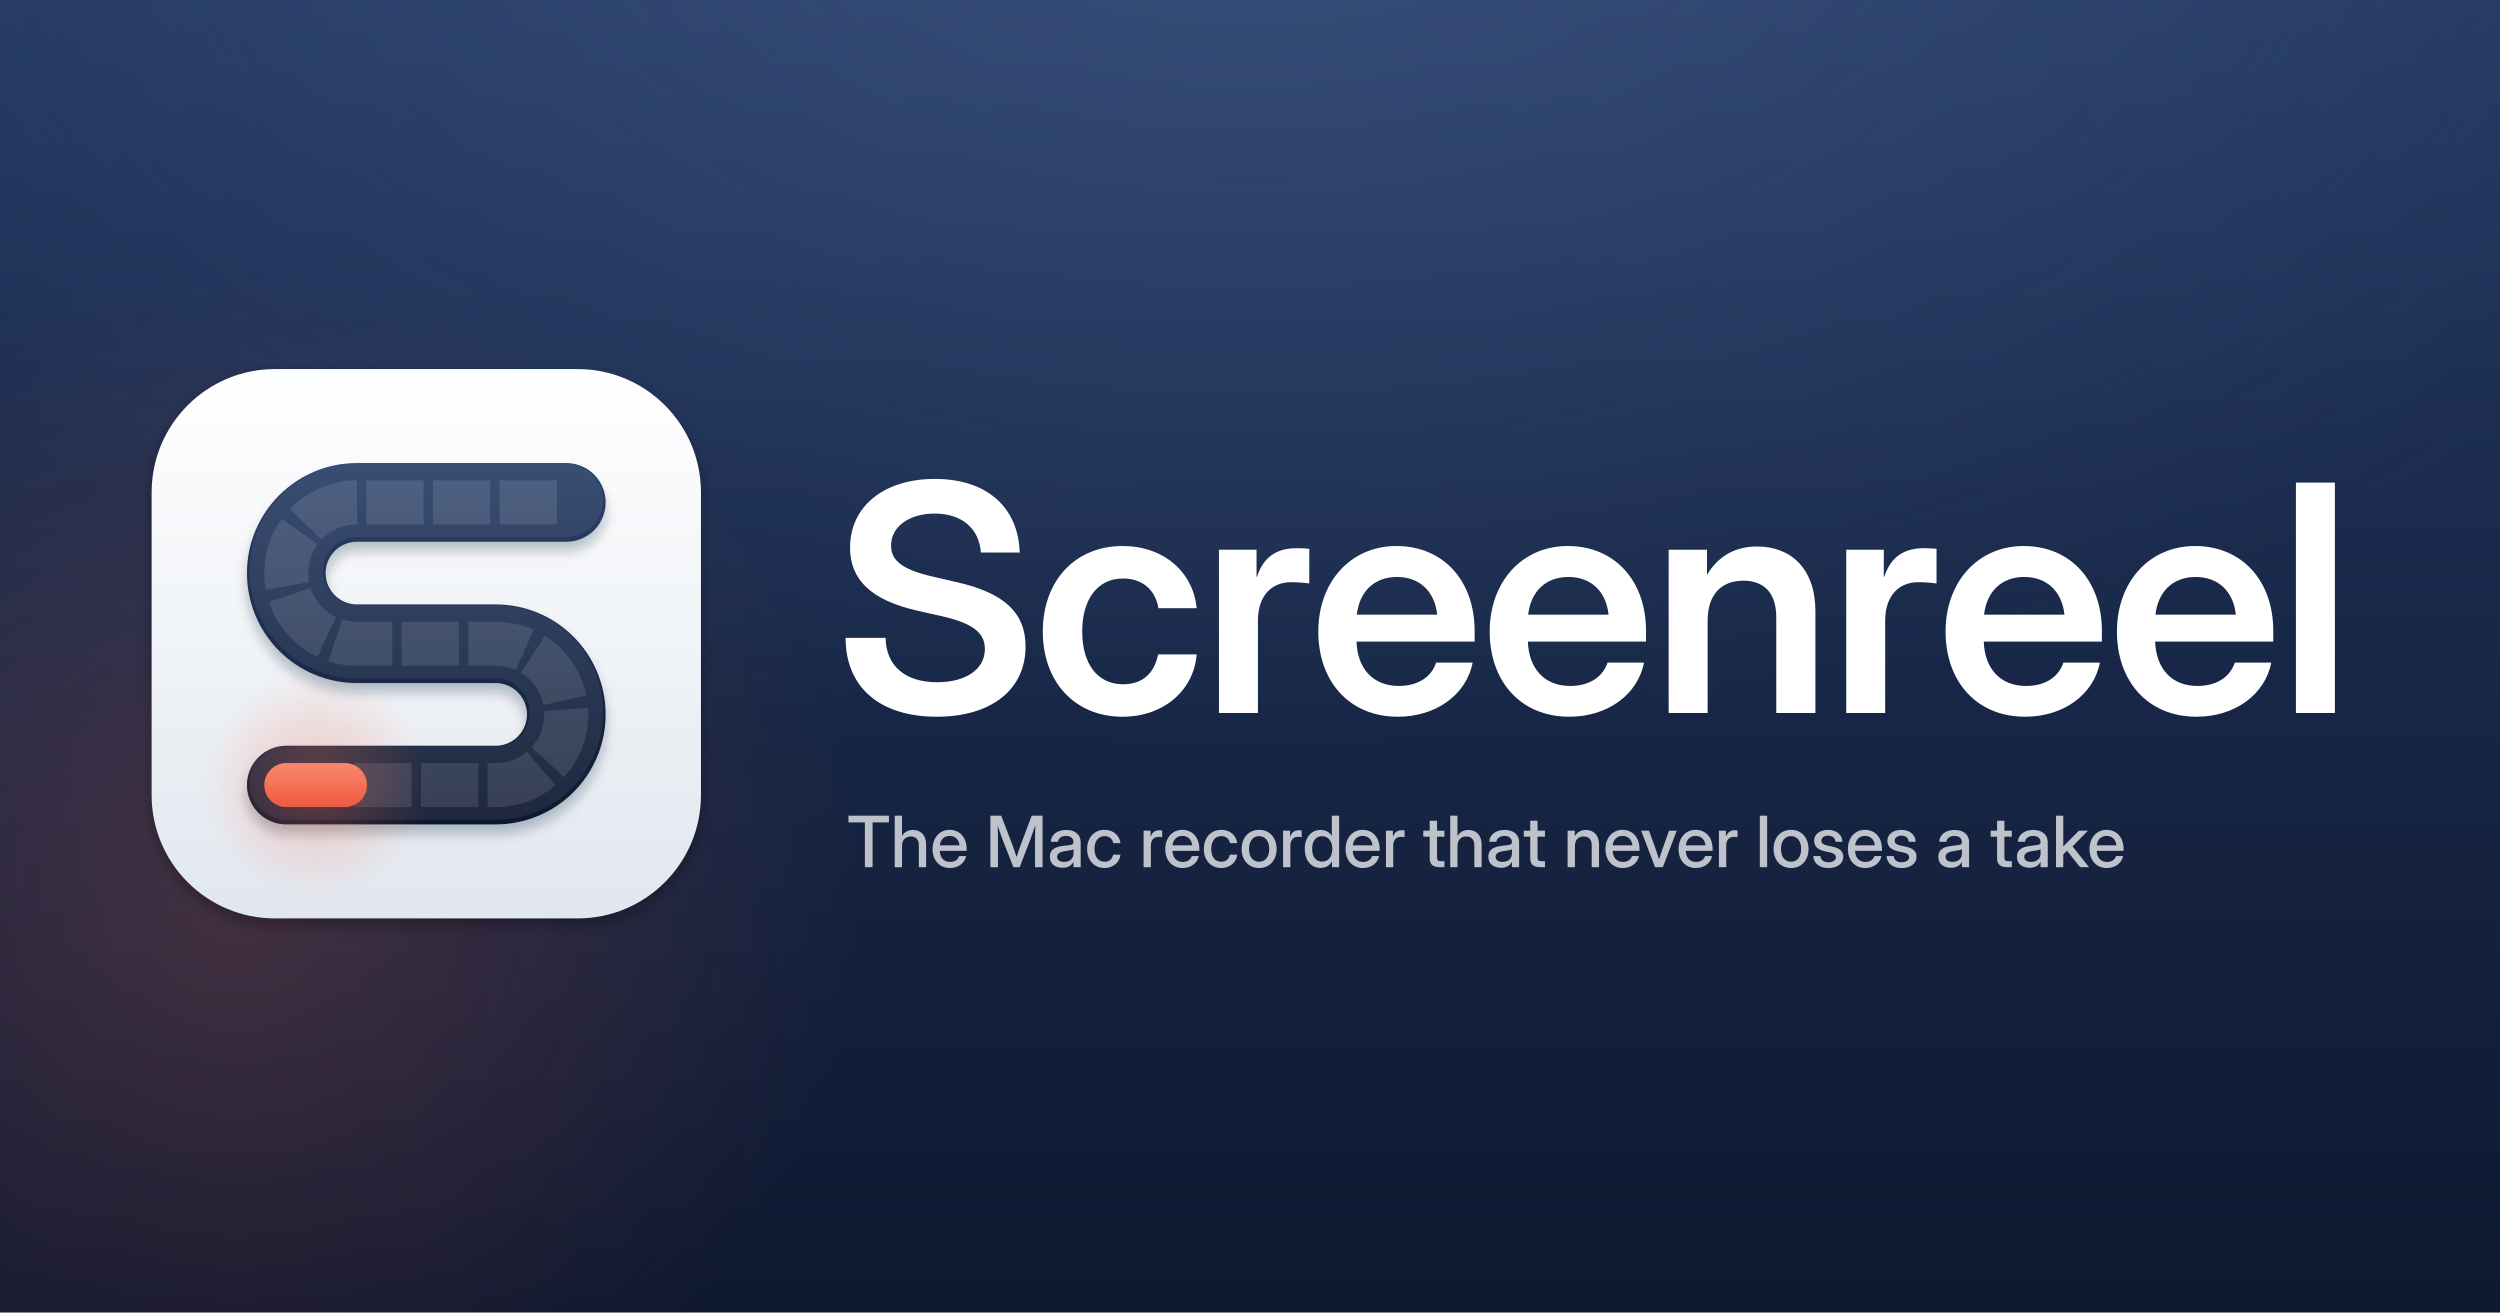
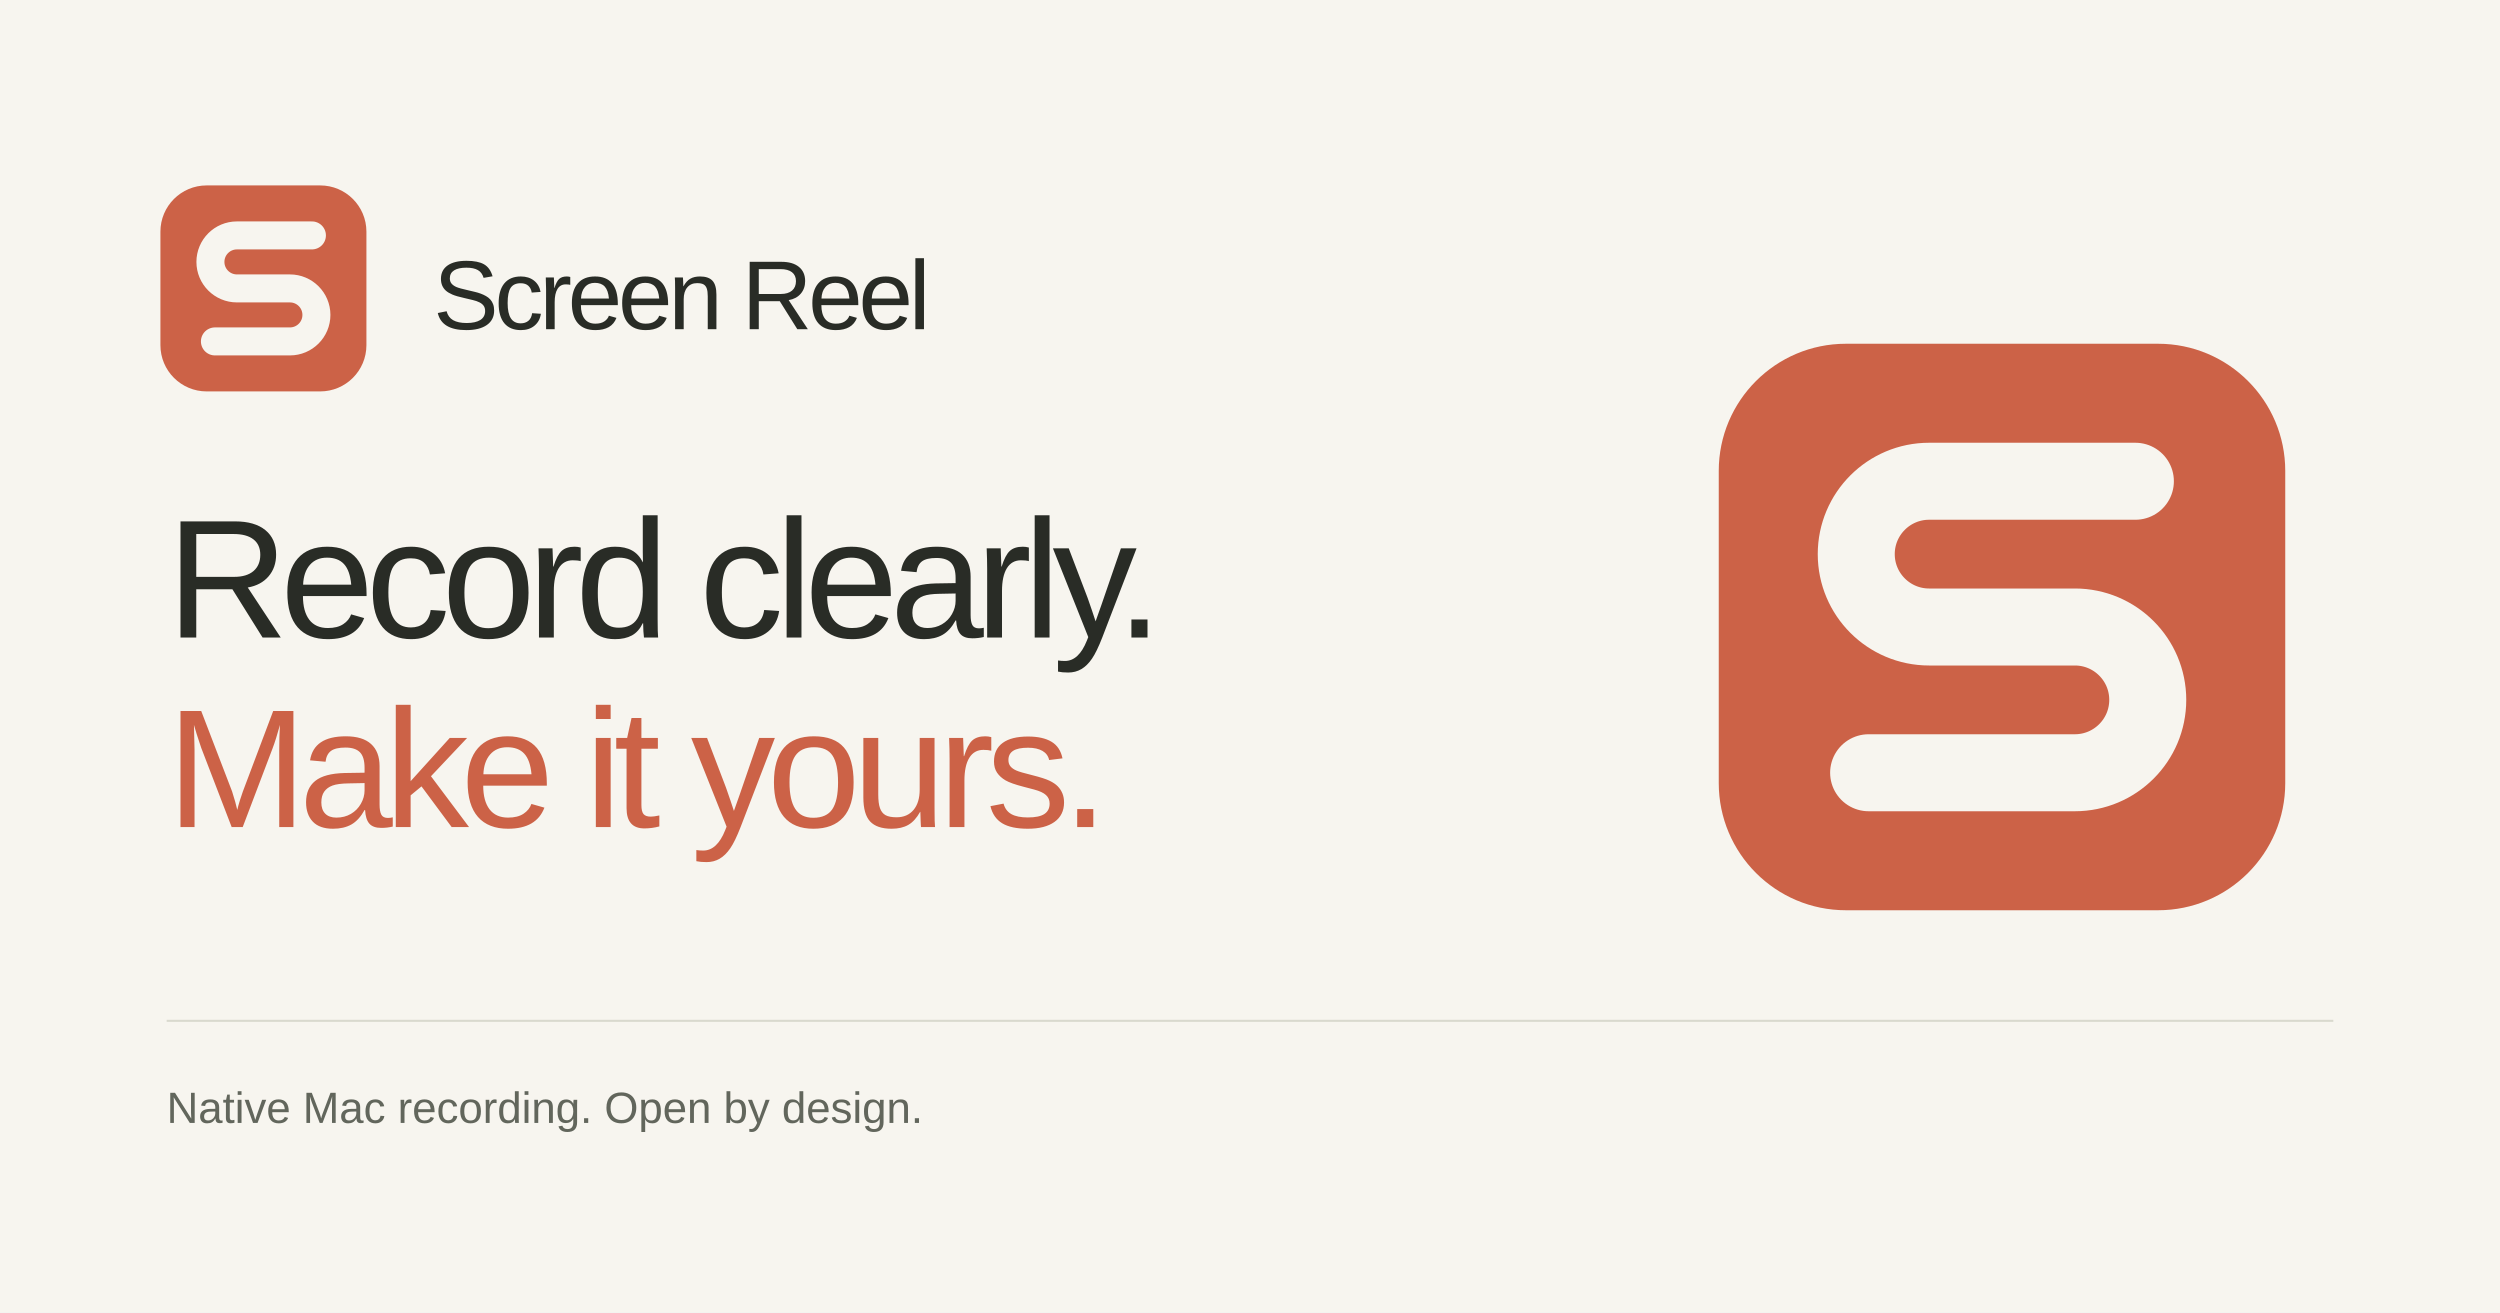
- <svg xmlns="http://www.w3.org/2000/svg" width="1200" height="630" viewBox="0 0 1200 630">
-   <defs>
-     <linearGradient id="ogGround" x1="600" y1="0" x2="600" y2="630" gradientUnits="userSpaceOnUse">
-       <stop stop-color="#223760" />
-       <stop offset="1" stop-color="#0E1830" />
-     </linearGradient>
-     <radialGradient id="ogLight" cx="0" cy="0" r="1" gradientUnits="userSpaceOnUse" gradientTransform="translate(600 -60) scale(780 420)">
-       <stop stop-color="#5F7BAA" stop-opacity="0.35" />
-       <stop offset="1" stop-color="#5F7BAA" stop-opacity="0" />
-     </radialGradient>
-     <radialGradient id="ogCoral" cx="0" cy="0" r="1" gradientUnits="userSpaceOnUse" gradientTransform="translate(113 429) scale(300)">
-       <stop stop-color="#FF6A4A" stop-opacity="0.20" />
-       <stop offset="1" stop-color="#FF6A4A" stop-opacity="0" />
-     </radialGradient>
-   </defs>
-   <rect width="1200" height="630" fill="url(#ogGround)" />
-   <rect width="1200" height="630" fill="url(#ogLight)" />
-   <rect width="1200" height="630" fill="url(#ogCoral)" />
-   <g transform="translate(40.78 145.16) scale(0.32)">
-     <defs>
-       <clipPath id="stage">
-         <rect x="100" y="100" width="824" height="824" rx="185" />
-       </clipPath>
-       <linearGradient id="ground" x1="512" y1="100" x2="512" y2="924" gradientUnits="userSpaceOnUse">
-         <stop stop-color="#FFFFFF" />
-         <stop offset="1" stop-color="#E1E7EF" />
-       </linearGradient>
-       <linearGradient id="ink" x1="512" y1="241" x2="512" y2="783" gradientUnits="userSpaceOnUse">
-         <stop stop-color="#2B416A" />
-         <stop offset="0.55" stop-color="#1B2B4A" />
-         <stop offset="1" stop-color="#0E1830" />
-       </linearGradient>
-       <linearGradient id="coral" x1="512" y1="665" x2="512" y2="783" gradientUnits="userSpaceOnUse">
-         <stop stop-color="#FF9A7E" />
-         <stop offset="1" stop-color="#E8482F" />
-       </linearGradient>
-       <radialGradient id="coralGlow" cx="0" cy="0" r="1" gradientUnits="userSpaceOnUse" gradientTransform="translate(346 724) scale(170)">
-         <stop stop-color="#FF6A4A" stop-opacity="0.30" />
-         <stop offset="1" stop-color="#FF6A4A" stop-opacity="0" />
-       </radialGradient>
-       <filter id="stageShadow" x="-20%" y="-20%" width="140%" height="140%">
-         <feGaussianBlur stdDeviation="11" />
-       </filter>
-       <filter id="stripShadow" x="-30%" y="-30%" width="160%" height="160%">
-         <feGaussianBlur stdDeviation="9" />
-       </filter>
-     </defs>
-     <rect x="100" y="110" width="824" height="824" rx="185" fill="#000000" fill-opacity="0.30" filter="url(#stageShadow)" />
-     <g clip-path="url(#stage)">
-       <rect x="100" y="100" width="824" height="824" fill="url(#ground)" />
-       <g filter="url(#stripShadow)" transform="translate(0 14)">
-         <path d="M722 300H408A106 106 0 0 0 302 406A106 106 0 0 0 408 512H616A106 106 0 0 1 722 618A106 106 0 0 1 616 724H302" fill="none" stroke-width="118" stroke-linecap="round" stroke-linejoin="round" stroke="#0E1830" stroke-opacity="0.26" />
-       </g>
-       <path d="M722 300H408A106 106 0 0 0 302 406A106 106 0 0 0 408 512H616A106 106 0 0 1 722 618A106 106 0 0 1 616 724H302" fill="none" stroke-width="118" stroke-linecap="round" stroke-linejoin="round" stroke="url(#ink)" />
-       <path d="M722 300H408A106 106 0 0 0 302 406A106 106 0 0 0 408 512H616A106 106 0 0 1 722 618A106 106 0 0 1 616 724H302" fill="none" stroke="#FFFFFF" stroke-opacity="0.07" stroke-width="110" stroke-linecap="round" stroke-linejoin="round" transform="translate(0 -3)" />
-       <path d="M722 300H408A106 106 0 0 0 302 406A106 106 0 0 0 408 512H616A106 106 0 0 1 722 618A106 106 0 0 1 616 724H404" fill="none" stroke="#FFFFFF" stroke-opacity="0.11" stroke-width="66" stroke-dasharray="86 14" stroke-dashoffset="86" />
-       <circle cx="346" cy="724" r="170" fill="url(#coralGlow)" />
-       <path d="M390 724H302" fill="none" stroke="url(#coral)" stroke-width="66" stroke-linecap="round" />
-     </g>
+ <svg xmlns="http://www.w3.org/2000/svg" width="1200" height="630" viewBox="0 0 1200 630" role="img" aria-label="Screen Reel. Record clearly. Make it yours.">
+   <rect width="1200" height="630" fill="#F7F5EF" />
+   <g transform="translate(65 77) scale(.12)">
+     <rect x="100" y="100" width="824" height="824" rx="185" fill="#CC6247" />
+     <path d="M706 300H406a106 106 0 0 0 0 212h212a106 106 0 0 1 0 212H318" fill="none" stroke="#F7F5EF" stroke-width="112" stroke-linecap="round" stroke-linejoin="round" />
  </g>
-   <path transform="translate(400.46 342.25)" fill="#FFFFFF" d="M49.21 1.78C75.41 1.78 91.81 -11.28 91.81 -31.91C91.81 -48.17 81.49 -57.74 58.56 -62.86L47.35 -65.46C32.95 -68.80 27.24 -72.96 27.24 -80.38C27.24 -89.43 35.92 -95.74 48.17 -95.74C61.08 -95.74 69.54 -88.69 70.36 -77.04H88.99C88.32 -99.01 72.96 -112.37 48.24 -112.37C23.82 -112.37 7.57 -99.16 7.57 -79.41C7.57 -63.90 17.74 -54.18 39.86 -49.13L51.73 -46.46C66.50 -43.05 72.29 -38.52 72.29 -30.73C72.29 -21.00 63.16 -14.77 49.36 -14.77C33.99 -14.77 24.79 -22.71 24.64 -36.07H5.42C5.42 -12.39 21.82 1.78 49.21 1.78ZM138.38 1.78C158.19 1.78 172.59 -10.98 173.93 -28.13H155.45C153.66 -19.45 148.39 -13.80 138.60 -13.80C126.28 -13.80 119.00 -23.68 119.00 -39.11C119.00 -54.62 126.35 -64.57 138.60 -64.57C148.32 -64.57 154.18 -58.71 155.59 -50.32H173.93C172.29 -67.76 158.04 -80.16 138.38 -80.16C115.44 -80.16 100.08 -63.31 100.08 -39.11C100.08 -14.92 115.44 1.78 138.38 1.78ZM184.64 0.00H203.35V-44.38C203.35 -56.63 210.25 -62.79 219.16 -62.79C222.87 -62.79 226.58 -62.42 227.99 -62.20V-78.82C226.50 -78.97 224.43 -79.12 221.90 -79.12C211.81 -79.12 205.80 -74.37 202.90 -65.39H202.68V-78.38H184.64ZM270.55 1.78C288.88 1.78 303.43 -8.83 306.40 -24.20H288.88C286.73 -17.52 280.42 -12.99 270.99 -12.99C258.38 -12.99 251.10 -21.52 250.66 -34.29H307.36V-39.41C307.36 -63.46 292.37 -80.16 269.81 -80.16C247.84 -80.16 232.32 -62.94 232.32 -39.11C232.32 -15.36 247.02 1.78 270.55 1.78ZM250.81 -47.20C252.07 -58.41 259.27 -65.31 270.10 -65.31C280.94 -65.31 288.21 -58.41 289.40 -47.20ZM352.81 1.78C371.15 1.78 385.69 -8.83 388.66 -24.20H371.15C368.99 -17.52 362.68 -12.99 353.26 -12.99C340.64 -12.99 333.37 -21.52 332.92 -34.29H389.63V-39.41C389.63 -63.46 374.63 -80.16 352.07 -80.16C330.10 -80.16 314.59 -62.94 314.59 -39.11C314.59 -15.36 329.29 1.78 352.81 1.78ZM333.07 -47.20C334.33 -58.41 341.53 -65.31 352.37 -65.31C363.20 -65.31 370.48 -58.41 371.66 -47.20ZM419.20 -44.31C419.20 -57.67 426.54 -63.53 436.34 -63.53C446.36 -63.53 452.15 -57.52 452.15 -46.02V0.00H470.93V-48.98C470.93 -69.10 459.35 -79.93 442.95 -79.93C432.18 -79.93 424.24 -75.18 418.90 -66.35V-78.38H400.49V0.00H419.20ZM485.73 0.00H504.43V-44.38C504.43 -56.63 511.33 -62.79 520.24 -62.79C523.95 -62.79 527.66 -62.42 529.07 -62.20V-78.82C527.59 -78.97 525.51 -79.12 522.99 -79.12C512.89 -79.12 506.88 -74.37 503.99 -65.39H503.76V-78.38H485.73ZM571.63 1.78C589.96 1.78 604.51 -8.83 607.48 -24.20H589.96C587.81 -17.52 581.50 -12.99 572.08 -12.99C559.46 -12.99 552.19 -21.52 551.74 -34.29H608.44V-39.41C608.44 -63.46 593.45 -80.16 570.89 -80.16C548.92 -80.16 533.41 -62.94 533.41 -39.11C533.41 -15.36 548.10 1.78 571.63 1.78ZM551.89 -47.20C553.15 -58.41 560.35 -65.31 571.19 -65.31C582.02 -65.31 589.29 -58.41 590.48 -47.20ZM653.90 1.78C672.23 1.78 686.78 -8.83 689.74 -24.20H672.23C670.08 -17.52 663.77 -12.99 654.34 -12.99C641.72 -12.99 634.45 -21.52 634.01 -34.29H690.71V-39.41C690.71 -63.46 675.72 -80.16 653.15 -80.16C631.19 -80.16 615.67 -62.94 615.67 -39.11C615.67 -15.36 630.37 1.78 653.90 1.78ZM634.15 -47.20C635.42 -58.41 642.62 -65.31 653.45 -65.31C664.29 -65.31 671.56 -58.41 672.75 -47.20ZM720.28 -110.59H701.58V0.00H720.28Z" />
-   <path transform="translate(406.46 416.25)" fill="#FFFFFF" fill-opacity="0.72" d="M0.80 -21.50H8.68V0.00H12.38V-21.50H20.24V-24.74H0.80ZM26.51 -10.09C26.51 -13.35 28.36 -14.74 30.75 -14.74C33.17 -14.74 34.58 -13.30 34.58 -10.49V0.00H38.08V-10.92C38.08 -15.51 35.34 -17.88 31.74 -17.88C29.47 -17.88 27.71 -16.92 26.51 -15.01V-24.74H23.01V0.00H26.51ZM49.52 0.40C53.49 0.40 56.61 -1.94 57.26 -5.33H53.89C53.39 -3.67 51.86 -2.52 49.57 -2.52C46.50 -2.52 44.74 -4.67 44.62 -7.82H57.52V-8.77C57.52 -14.18 54.30 -17.93 49.34 -17.93C44.56 -17.93 41.17 -14.08 41.17 -8.73C41.17 -3.44 44.33 0.40 49.52 0.40ZM44.66 -10.48C44.96 -13.26 46.73 -15.01 49.37 -15.01C52.03 -15.01 53.82 -13.26 54.10 -10.48ZM68.93 0.00H72.57V-13.48C72.57 -15.16 72.50 -17.51 72.45 -19.76C73.35 -17.20 74.18 -14.84 74.69 -13.48L79.95 0.00H82.97L88.19 -13.48C88.72 -14.89 89.57 -17.42 90.48 -20.10C90.43 -17.76 90.36 -15.24 90.36 -13.48V0.00H93.98V-24.74H88.77L83.31 -10.24C82.88 -8.98 82.06 -6.64 81.50 -4.93C80.93 -6.64 80.12 -8.98 79.67 -10.24L74.13 -24.74H68.93ZM103.56 0.28C106.58 0.28 108.01 -1.08 108.74 -2.49H108.81V0.00H112.26V-12.02C112.26 -15.59 109.62 -17.88 105.30 -17.88C100.92 -17.88 98.08 -15.52 97.92 -12.19H101.35C101.49 -13.80 103.01 -15.01 105.25 -15.01C107.48 -15.01 108.79 -13.78 108.79 -12.09V-11.94C108.79 -10.66 107.69 -10.69 104.41 -10.29C100.84 -9.88 97.48 -9.01 97.48 -5.01C97.48 -1.51 100.07 0.28 103.56 0.28ZM104.27 -2.54C102.23 -2.54 100.97 -3.44 100.97 -4.95C100.97 -6.72 102.70 -7.40 104.61 -7.69C106.47 -7.95 108.33 -8.23 108.81 -8.62V-6.56C108.81 -4.40 107.36 -2.54 104.27 -2.54ZM123.71 0.40C127.90 0.40 130.99 -2.36 131.38 -6.01H127.85C127.38 -3.97 126.14 -2.62 123.73 -2.62C120.69 -2.62 118.90 -5.01 118.90 -8.73C118.90 -12.48 120.71 -14.91 123.73 -14.91C126.11 -14.91 127.53 -13.51 127.90 -11.54H131.38C130.95 -15.26 127.90 -17.93 123.71 -17.93C118.72 -17.93 115.35 -14.13 115.35 -8.73C115.35 -3.37 118.70 0.40 123.71 0.40ZM142.46 0.00H145.96V-10.36C145.96 -13.21 147.57 -14.56 149.55 -14.56C150.36 -14.56 151.12 -14.44 151.39 -14.39V-17.66C151.11 -17.70 150.64 -17.75 150.11 -17.75C147.89 -17.75 146.53 -16.60 145.88 -14.69H145.81V-17.53H142.46ZM161.22 0.40C165.19 0.40 168.31 -1.94 168.95 -5.33H165.58C165.09 -3.67 163.56 -2.52 161.27 -2.52C158.20 -2.52 156.44 -4.67 156.32 -7.82H169.22V-8.77C169.22 -14.18 166.00 -17.93 161.04 -17.93C156.25 -17.93 152.87 -14.08 152.87 -8.73C152.87 -3.44 156.02 0.40 161.22 0.40ZM156.35 -10.48C156.65 -13.26 158.43 -15.01 161.07 -15.01C163.72 -15.01 165.52 -13.26 165.80 -10.48ZM179.75 0.40C183.93 0.40 187.02 -2.36 187.42 -6.01H183.88C183.41 -3.97 182.17 -2.62 179.76 -2.62C176.72 -2.62 174.93 -5.01 174.93 -8.73C174.93 -12.48 176.74 -14.91 179.76 -14.91C182.14 -14.91 183.56 -13.51 183.93 -11.54H187.42C186.98 -15.26 183.93 -17.93 179.75 -17.93C174.75 -17.93 171.38 -14.13 171.38 -8.73C171.38 -3.37 174.73 0.40 179.75 0.40ZM197.92 0.40C202.94 0.40 206.31 -3.34 206.31 -8.73C206.31 -14.16 202.94 -17.93 197.92 -17.93C192.91 -17.93 189.52 -14.16 189.52 -8.73C189.52 -3.34 192.91 0.40 197.92 0.40ZM197.92 -2.62C194.92 -2.62 193.08 -5.00 193.08 -8.73C193.08 -12.50 194.94 -14.91 197.92 -14.91C200.91 -14.91 202.77 -12.50 202.77 -8.73C202.77 -5.01 200.93 -2.62 197.92 -2.62ZM209.41 0.00H212.92V-10.36C212.92 -13.21 214.53 -14.56 216.50 -14.56C217.31 -14.56 218.08 -14.44 218.34 -14.39V-17.66C218.06 -17.70 217.60 -17.75 217.07 -17.75C214.84 -17.75 213.48 -16.60 212.83 -14.69H212.77V-17.53H209.41ZM227.42 0.35C229.72 0.35 231.67 -0.63 232.85 -2.67H232.89V0.00H236.32V-24.74H232.82V-14.99H232.79C231.66 -16.93 229.68 -17.88 227.41 -17.88C222.88 -17.88 219.82 -14.18 219.82 -8.77C219.82 -3.34 222.86 0.35 227.42 0.35ZM228.14 -2.67C225.32 -2.67 223.37 -4.81 223.37 -8.77C223.37 -12.73 225.32 -14.88 228.14 -14.88C231.13 -14.88 233.05 -12.45 233.05 -8.77C233.05 -5.08 231.13 -2.67 228.14 -2.67ZM247.76 0.40C251.73 0.40 254.85 -1.94 255.50 -5.33H252.13C251.63 -3.67 250.10 -2.52 247.81 -2.52C244.74 -2.52 242.98 -4.67 242.86 -7.82H255.76V-8.77C255.76 -14.18 252.54 -17.93 247.58 -17.93C242.80 -17.93 239.41 -14.08 239.41 -8.73C239.41 -3.44 242.57 0.40 247.76 0.40ZM242.90 -10.48C243.20 -13.26 244.97 -15.01 247.61 -15.01C250.27 -15.01 252.06 -13.26 252.34 -10.48ZM258.79 0.00H262.29V-10.36C262.29 -13.21 263.90 -14.56 265.87 -14.56C266.69 -14.56 267.45 -14.44 267.72 -14.39V-17.66C267.43 -17.70 266.97 -17.75 266.44 -17.75C264.21 -17.75 262.85 -16.60 262.21 -14.69H262.14V-17.53H258.79ZM286.88 -17.53H283.32V-22.31H279.80V-17.53H276.71V-14.64H279.80V-4.18C279.80 -1.36 281.38 0.00 284.67 0.00H286.88V-2.89H285.17C283.77 -2.89 283.32 -3.34 283.32 -4.63V-14.64H286.88ZM293.15 -10.09C293.15 -13.35 294.99 -14.74 297.38 -14.74C299.81 -14.74 301.22 -13.30 301.22 -10.49V0.00H304.72V-10.92C304.72 -15.51 301.98 -17.88 298.38 -17.88C296.11 -17.88 294.35 -16.92 293.15 -15.01V-24.74H289.65V0.00H293.15ZM314.02 0.28C317.04 0.28 318.47 -1.08 319.20 -2.49H319.26V0.00H322.72V-12.02C322.72 -15.59 320.08 -17.88 315.76 -17.88C311.38 -17.88 308.54 -15.52 308.37 -12.19H311.81C311.94 -13.80 313.47 -15.01 315.71 -15.01C317.94 -15.01 319.25 -13.78 319.25 -12.09V-11.94C319.25 -10.66 318.15 -10.69 314.87 -10.29C311.30 -9.88 307.94 -9.01 307.94 -5.01C307.94 -1.51 310.53 0.28 314.02 0.28ZM314.73 -2.54C312.69 -2.54 311.43 -3.44 311.43 -4.95C311.43 -6.72 313.16 -7.40 315.06 -7.69C316.92 -7.95 318.78 -8.23 319.26 -8.62V-6.56C319.26 -4.40 317.82 -2.54 314.73 -2.54ZM335.12 -17.53H331.57V-22.31H328.05V-17.53H324.96V-14.64H328.05V-4.18C328.05 -1.36 329.62 0.00 332.91 0.00H335.12V-2.89H333.41C332.01 -2.89 331.57 -3.34 331.57 -4.63V-14.64H335.12ZM349.50 -10.09C349.50 -13.35 351.34 -14.74 353.73 -14.74C356.15 -14.74 357.56 -13.30 357.56 -10.49V0.00H361.07V-10.92C361.07 -15.51 358.33 -17.88 354.73 -17.88C352.42 -17.88 350.62 -16.88 349.43 -14.89V-17.53H345.99V0.00H349.50ZM372.51 0.40C376.47 0.40 379.59 -1.94 380.24 -5.33H376.87C376.37 -3.67 374.85 -2.52 372.56 -2.52C369.48 -2.52 367.72 -4.67 367.61 -7.82H380.51V-8.77C380.51 -14.18 377.29 -17.93 372.32 -17.93C367.54 -17.93 364.16 -14.08 364.16 -8.73C364.16 -3.44 367.31 0.40 372.51 0.40ZM367.64 -10.48C367.94 -13.26 369.72 -15.01 372.36 -15.01C375.01 -15.01 376.81 -13.26 377.09 -10.48ZM387.98 0.00H391.70L398.39 -17.53H394.69L391.25 -7.92C390.78 -6.56 390.34 -5.18 389.90 -3.82C389.47 -5.18 389.02 -6.56 388.54 -7.92L385.06 -17.53H381.30ZM407.60 0.40C411.57 0.40 414.69 -1.94 415.34 -5.33H411.97C411.47 -3.67 409.94 -2.52 407.65 -2.52C404.58 -2.52 402.82 -4.67 402.70 -7.82H415.60V-8.77C415.60 -14.18 412.38 -17.93 407.42 -17.93C402.64 -17.93 399.25 -14.08 399.25 -8.73C399.25 -3.44 402.41 0.40 407.60 0.40ZM402.74 -10.48C403.04 -13.26 404.81 -15.01 407.45 -15.01C410.11 -15.01 411.90 -13.26 412.18 -10.48ZM418.62 0.00H422.13V-10.36C422.13 -13.21 423.74 -14.56 425.71 -14.56C426.53 -14.56 427.29 -14.44 427.56 -14.39V-17.66C427.27 -17.70 426.81 -17.75 426.28 -17.75C424.05 -17.75 422.69 -16.60 422.04 -14.69H421.98V-17.53H418.62ZM441.77 -24.74H438.26V0.00H441.77ZM453.26 0.40C458.27 0.40 461.64 -3.34 461.64 -8.73C461.64 -14.16 458.27 -17.93 453.26 -17.93C448.24 -17.93 444.86 -14.16 444.86 -8.73C444.86 -3.34 448.24 0.40 453.26 0.40ZM453.26 -2.62C450.25 -2.62 448.41 -5.00 448.41 -8.73C448.41 -12.50 450.27 -14.91 453.26 -14.91C456.24 -14.91 458.10 -12.50 458.10 -8.73C458.10 -5.01 456.26 -2.62 453.26 -2.62ZM471.24 0.42C475.32 0.42 478.31 -1.64 478.31 -4.98C478.31 -7.52 476.75 -9.05 473.33 -9.81L470.34 -10.48C468.76 -10.84 467.82 -11.55 467.82 -12.73C467.82 -14.08 469.08 -15.14 471.07 -15.14C473.14 -15.14 474.51 -13.90 474.54 -12.19H477.89C477.79 -15.72 474.97 -17.91 471.02 -17.91C467.00 -17.91 464.31 -15.77 464.31 -12.67C464.31 -10.06 466.04 -8.38 469.34 -7.65L472.25 -7.01C473.76 -6.67 474.77 -5.98 474.77 -4.78C474.77 -3.39 473.39 -2.37 471.17 -2.37C468.89 -2.37 467.57 -3.44 467.37 -5.33H463.91C464.16 -1.53 467.22 0.42 471.24 0.42ZM488.88 0.40C492.85 0.40 495.97 -1.94 496.62 -5.33H493.25C492.75 -3.67 491.22 -2.52 488.93 -2.52C485.86 -2.52 484.10 -4.67 483.99 -7.82H496.88V-8.77C496.88 -14.18 493.66 -17.93 488.70 -17.93C483.92 -17.93 480.53 -14.08 480.53 -8.73C480.53 -3.44 483.69 0.40 488.88 0.40ZM484.02 -10.48C484.32 -13.26 486.09 -15.01 488.73 -15.01C491.39 -15.01 493.18 -13.26 493.46 -10.48ZM506.40 0.42C510.48 0.42 513.47 -1.64 513.47 -4.98C513.47 -7.52 511.91 -9.05 508.49 -9.81L505.50 -10.48C503.92 -10.84 502.98 -11.55 502.98 -12.73C502.98 -14.08 504.24 -15.14 506.23 -15.14C508.31 -15.14 509.67 -13.90 509.70 -12.19H513.05C512.96 -15.72 510.13 -17.91 506.18 -17.91C502.16 -17.91 499.47 -15.77 499.47 -12.67C499.47 -10.06 501.20 -8.38 504.50 -7.65L507.41 -7.01C508.92 -6.67 509.93 -5.98 509.93 -4.78C509.93 -3.39 508.56 -2.37 506.33 -2.37C504.06 -2.37 502.73 -3.44 502.53 -5.33H499.08C499.33 -1.53 502.38 0.42 506.40 0.42ZM530.00 0.28C533.03 0.28 534.45 -1.08 535.18 -2.49H535.25V0.00H538.70V-12.02C538.70 -15.59 536.06 -17.88 531.75 -17.88C527.37 -17.88 524.53 -15.52 524.36 -12.19H527.80C527.93 -13.80 529.46 -15.01 531.70 -15.01C533.92 -15.01 535.23 -13.78 535.23 -12.09V-11.94C535.23 -10.66 534.14 -10.69 530.85 -10.29C527.28 -9.88 523.93 -9.01 523.93 -5.01C523.93 -1.51 526.52 0.28 530.00 0.28ZM530.72 -2.54C528.68 -2.54 527.42 -3.44 527.42 -4.95C527.42 -6.72 529.14 -7.40 531.05 -7.69C532.91 -7.95 534.77 -8.23 535.25 -8.62V-6.56C535.25 -4.40 533.81 -2.54 530.72 -2.54ZM559.21 -17.53H555.65V-22.31H552.13V-17.53H549.05V-14.64H552.13V-4.18C552.13 -1.36 553.71 0.00 557.00 0.00H559.21V-2.89H557.50C556.10 -2.89 555.65 -3.34 555.65 -4.63V-14.64H559.21ZM567.76 0.28C570.78 0.28 572.21 -1.08 572.94 -2.49H573.00V0.00H576.46V-12.02C576.46 -15.59 573.82 -17.88 569.50 -17.88C565.12 -17.88 562.28 -15.52 562.11 -12.19H565.55C565.68 -13.80 567.21 -15.01 569.45 -15.01C571.67 -15.01 572.99 -13.78 572.99 -12.09V-11.94C572.99 -10.66 571.89 -10.69 568.60 -10.29C565.03 -9.88 561.68 -9.01 561.68 -5.01C561.68 -1.51 564.27 0.28 567.76 0.28ZM568.47 -2.54C566.43 -2.54 565.17 -3.44 565.17 -4.95C565.17 -6.72 566.89 -7.40 568.80 -7.69C570.66 -7.95 572.52 -8.23 573.00 -8.62V-6.56C573.00 -4.40 571.56 -2.54 568.47 -2.54ZM580.41 0.00H583.91V-6.16L585.69 -7.89L591.98 0.00H596.28L588.36 -9.99L595.78 -17.53H591.43L583.96 -10.04H583.91V-24.74H580.41ZM604.86 0.40C608.83 0.40 611.95 -1.94 612.60 -5.33H609.23C608.73 -3.67 607.20 -2.52 604.91 -2.52C601.84 -2.52 600.08 -4.67 599.96 -7.82H612.86V-8.77C612.86 -14.18 609.64 -17.93 604.68 -17.93C599.90 -17.93 596.51 -14.08 596.51 -8.73C596.51 -3.44 599.67 0.40 604.86 0.40ZM600.00 -10.48C600.30 -13.26 602.07 -15.01 604.71 -15.01C607.37 -15.01 609.16 -13.26 609.44 -10.48Z" />
+   <text x="208" y="158" font-family="Avenir Next, Helvetica Neue, Arial, sans-serif" font-size="47" font-weight="500" letter-spacing="-2" fill="#292C26">Screen Reel</text>
+   <text x="80" y="306" font-family="Avenir Next, Helvetica Neue, Arial, sans-serif" font-size="81" font-weight="500" letter-spacing="-4" fill="#292C26">Record clearly.</text>
+   <text x="80" y="397" font-family="Avenir Next, Helvetica Neue, Arial, sans-serif" font-size="81" font-weight="500" letter-spacing="-4" fill="#CC6247">Make it yours.</text>
+   <path d="M80 490H1120" stroke="#D9D9CE" />
+   <text x="80" y="539" font-family="Avenir Next, Helvetica Neue, Arial, sans-serif" font-size="21" fill="#62665C">Native Mac recording. Open by design.</text>
+   <g transform="translate(792 132) scale(.33)">
+     <rect x="100" y="100" width="824" height="824" rx="185" fill="#CC6247" />
+     <path d="M706 300H406a106 106 0 0 0 0 212h212a106 106 0 0 1 0 212H318" fill="none" stroke="#F7F5EF" stroke-width="112" stroke-linecap="round" stroke-linejoin="round" />
+   </g>
</svg>
